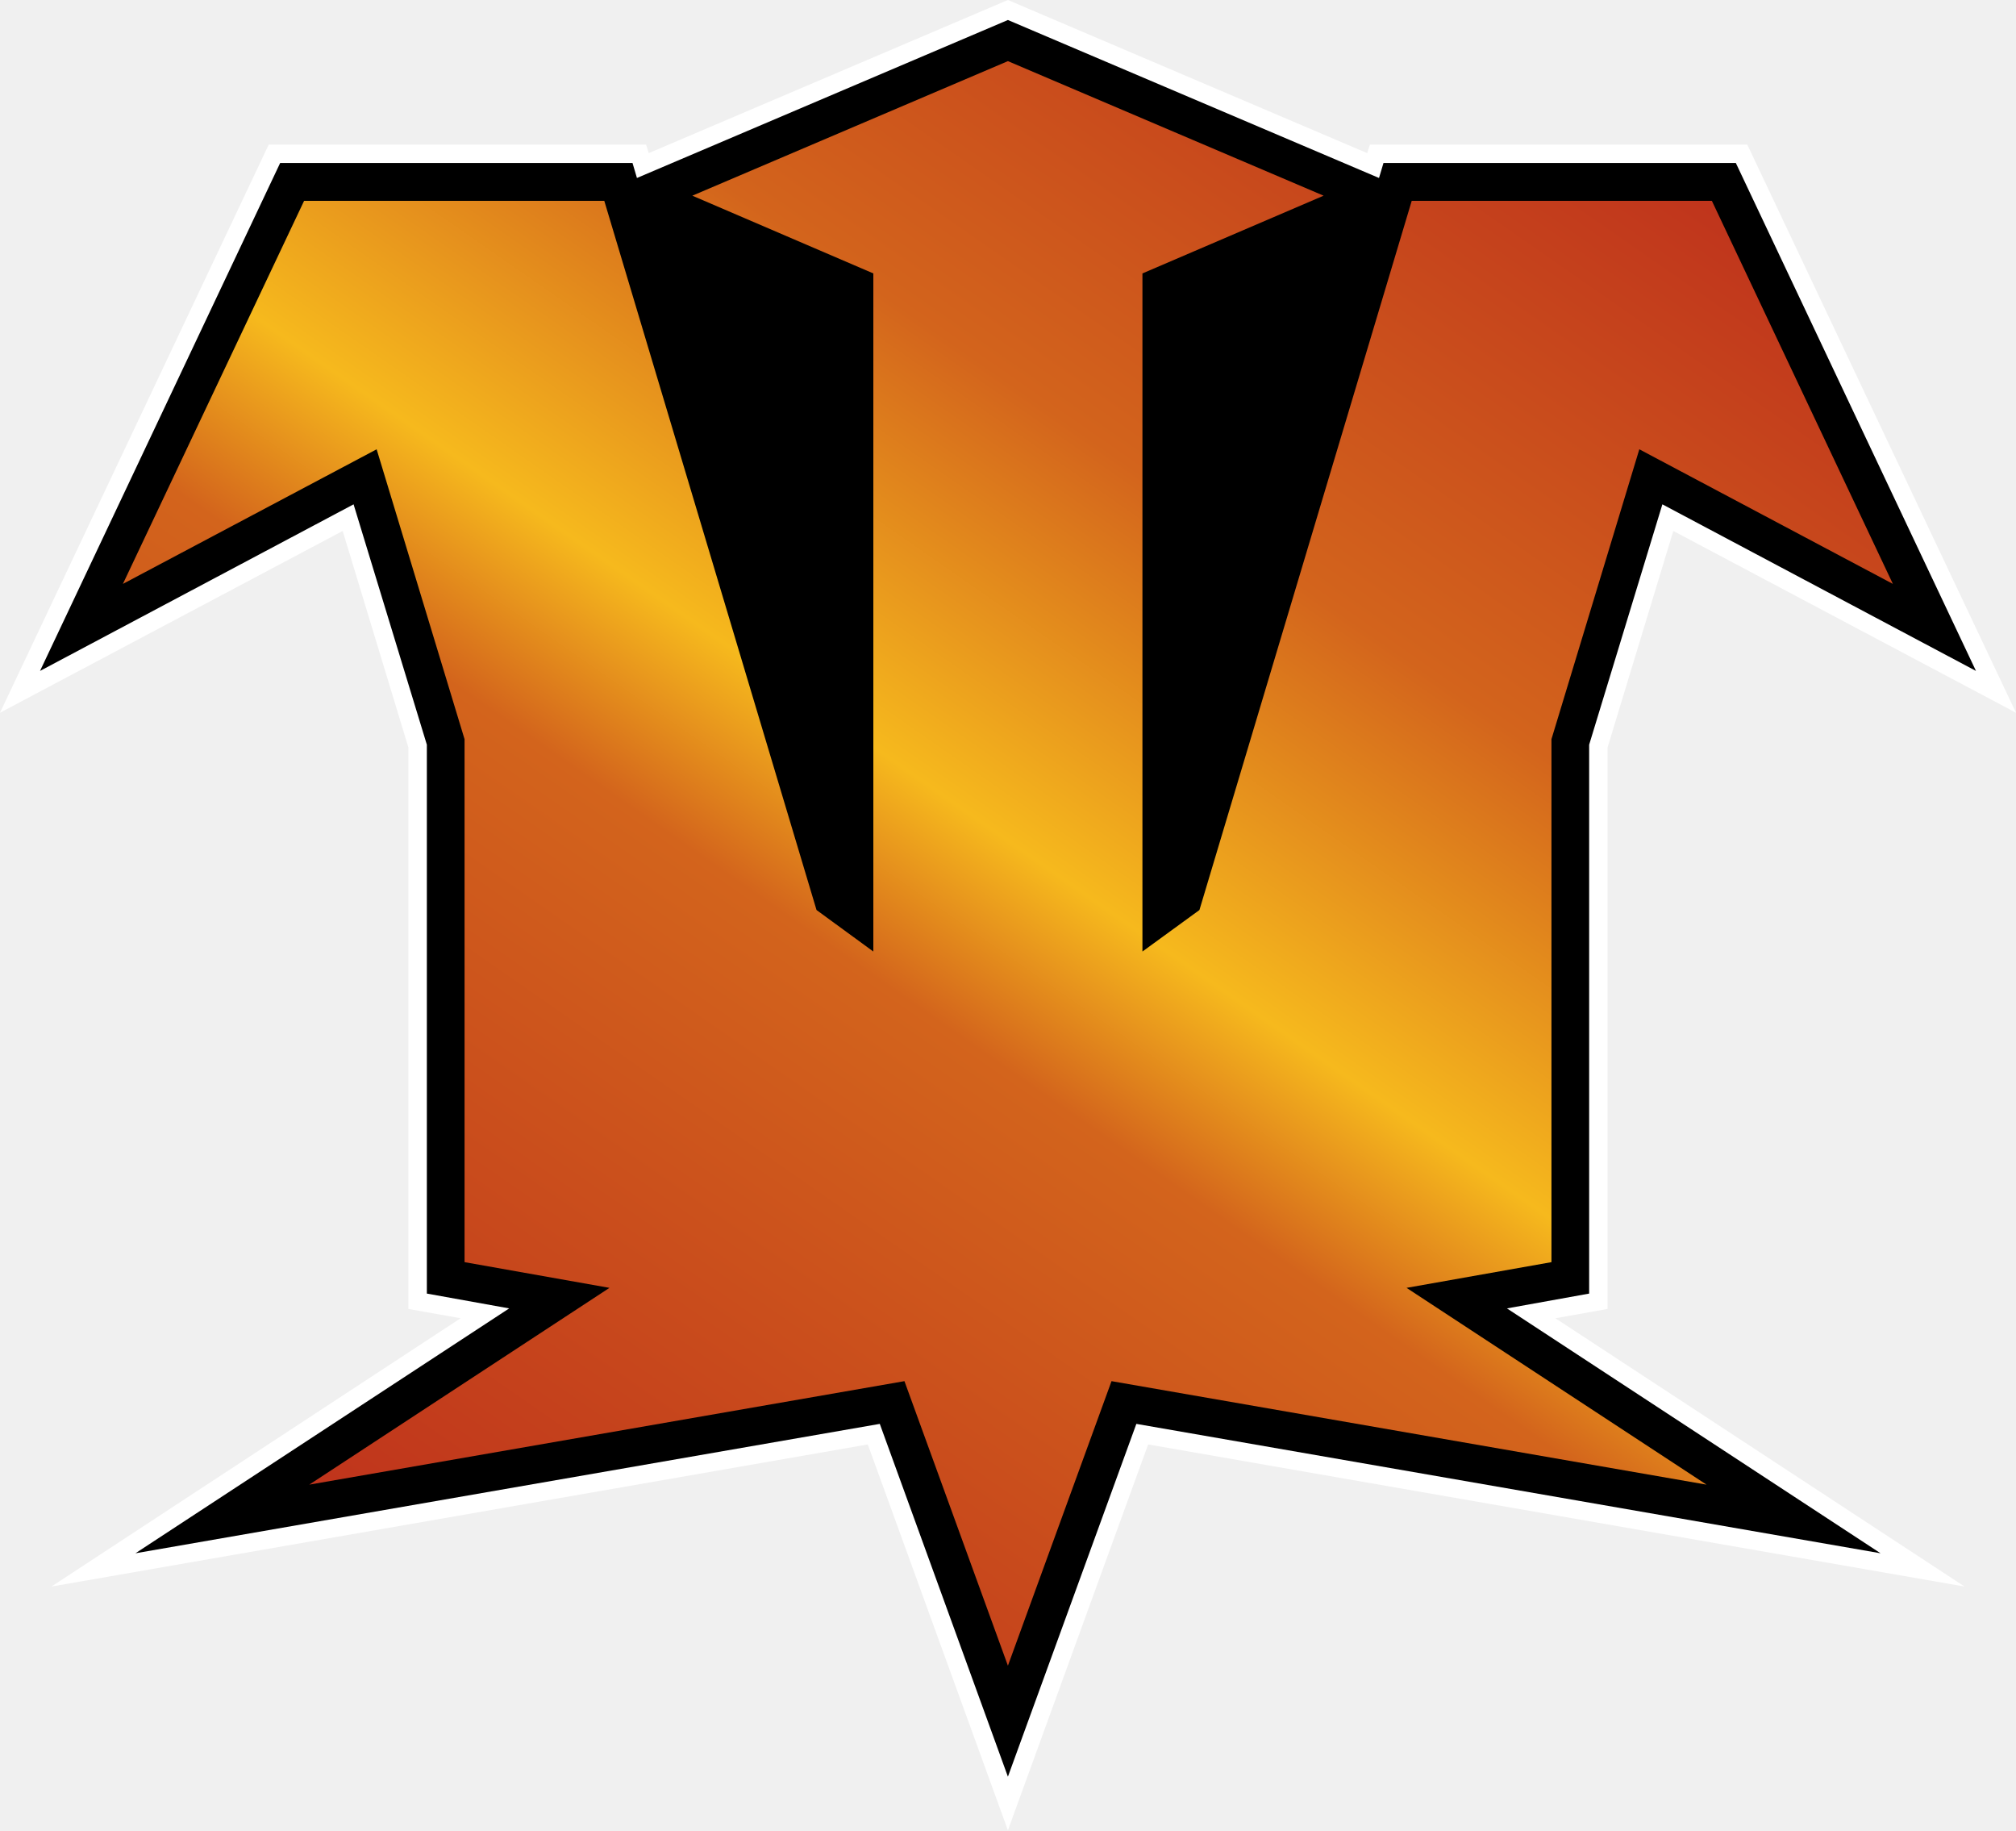
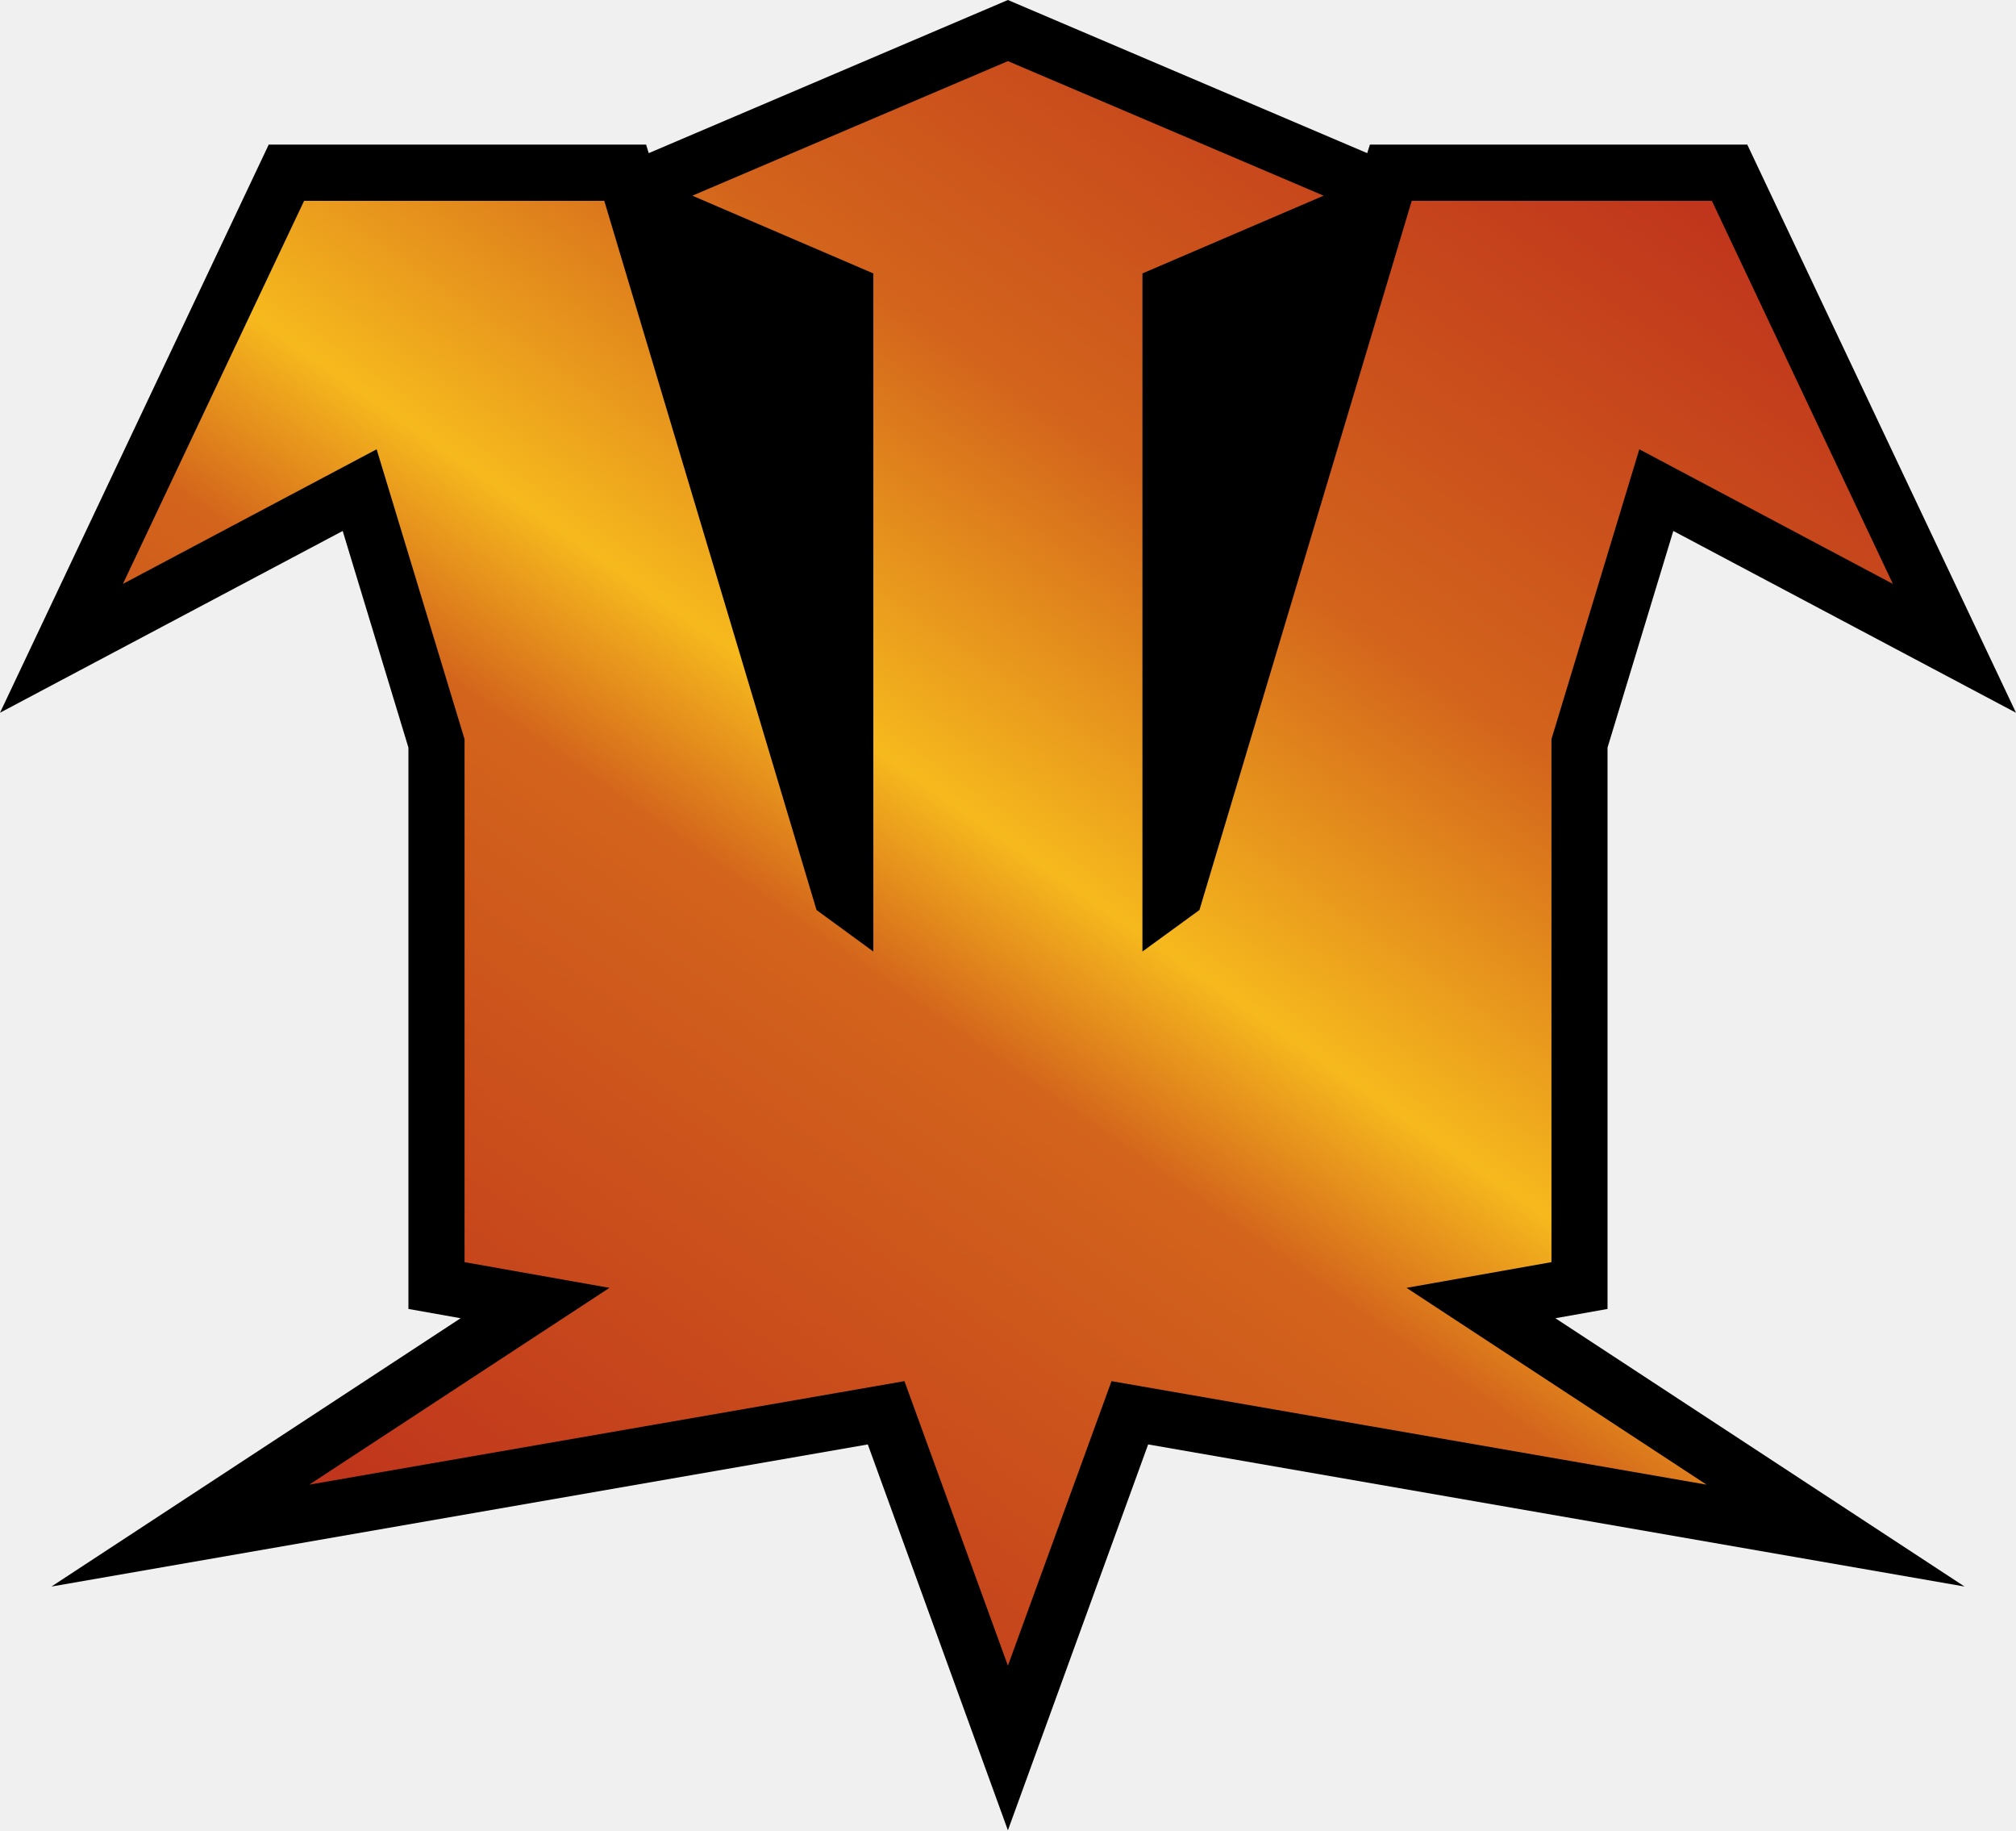
- <svg xmlns="http://www.w3.org/2000/svg" xmlns:xlink="http://www.w3.org/1999/xlink" width="600" height="544.594">
+ <svg xmlns="http://www.w3.org/2000/svg" xmlns:xlink="http://www.w3.org/1999/xlink" width="600" height="544.594" version="1.1" id="svg20">
+   <defs id="defs24" />
  <linearGradient id="a" x1="0" x2="1" y1="0" y2="0" gradientTransform="scale(40.57032 -40.57032)rotate(-55 -3.064 -8.255)" gradientUnits="userSpaceOnUse" spreadMethod="pad">
-     <stop offset="0" style="stop-color:#bf331c" />
-     <stop offset=".4" style="stop-color:#d3641c" />
-     <stop offset=".5" style="stop-color:#f6b91d" />
-     <stop offset=".7" style="stop-color:#d3641c" />
-     <stop offset="1" style="stop-color:#bf331c" />
+     <stop offset="0" style="stop-color:#bf331c" id="stop2" />
+     <stop offset=".4" style="stop-color:#d3641c" id="stop4" />
+     <stop offset=".5" style="stop-color:#f6b91d" id="stop6" />
+     <stop offset=".7" style="stop-color:#d3641c" id="stop8" />
+     <stop offset="1" style="stop-color:#bf331c" id="stop10" />
  </linearGradient>
  <linearGradient xlink:href="#a" id="b" x1="0" x2="1" y1="0" y2="0" gradientTransform="rotate(-55 528.1 102.359)scale(552.3032)" gradientUnits="userSpaceOnUse" spreadMethod="pad" />
-   <path d="m299.973 544.594-41.698-114.816-242.96 42.283 121.773-79.83-15.533-2.763V222.444l-19.563-64.46L0 212.071 79.98 43.019h112.31l.79 2.545L299.973 0l106.934 45.564.803-2.545h112.31L600 212.07l-101.992-54.087-19.576 64.46v167.024l-15.52 2.764 121.773 79.829-242.974-42.283z" style="fill:#fff" />
-   <path d="m299.973 528.639-38.131-104.974L40.31 462.164l111.235-72.86-24.504-4.41V221.587l-21.809-71.526-93.32 49.567 71.47-151.137h104.865l1.32 4.465L299.974 5.95 410.42 52.957l1.334-4.465h104.865l71.47 151.137-93.333-49.567-21.795 71.526v163.307l-24.464 4.41 111.195 72.86-221.492-38.5z" />
-   <path d="m206.054 58.225 53.868 23.13V283.12l-16.908-12.348-63.166-211.009H90.502L36.58 173.735l75.514-40.05 26.166 86.254v155.602l43.127 7.651-89.345 58.552L269.18 410.95l30.794 84.662 30.835-84.662 177.084 30.794-89.277-58.552 43.127-7.65V219.938l26.152-86.255 75.46 40.051-53.87-113.972h-89.331l-63.18 211.01-16.963 12.347V81.354l53.923-23.13-93.96-40.036z" style="fill:url(#b)" />
+   <path d="m 299.973,544.594 -41.698,-114.816 -242.96,42.283 121.773,-79.83 -15.533,-2.763 V 222.444 L 101.992,157.984 0,212.071 79.98,43.019 h 112.31 l 0.79,2.545 L 299.973,0 406.907,45.564 407.71,43.019 H 520.02 L 600,212.07 498.008,157.983 l -19.576,64.46 v 167.024 l -15.52,2.764 121.773,79.829 -242.974,-42.283 z" style="fill:#000000;fill-opacity:1" id="path14" />
+   <path d="m 206.054,58.225 53.868,23.13 V 283.12 L 243.014,270.772 179.848,59.763 H 90.502 l -53.922,113.972 75.514,-40.05 26.166,86.254 v 155.602 l 43.127,7.651 -89.345,58.552 177.138,-30.794 30.794,84.662 30.835,-84.662 177.084,30.794 -89.277,-58.552 43.127,-7.65 V 219.938 l 26.152,-86.255 75.46,40.051 -53.87,-113.972 h -89.331 l -63.18,211.01 -16.963,12.347 V 81.354 l 53.923,-23.13 -93.96,-40.036 z" style="fill:url(#b)" id="path18" />
</svg>
